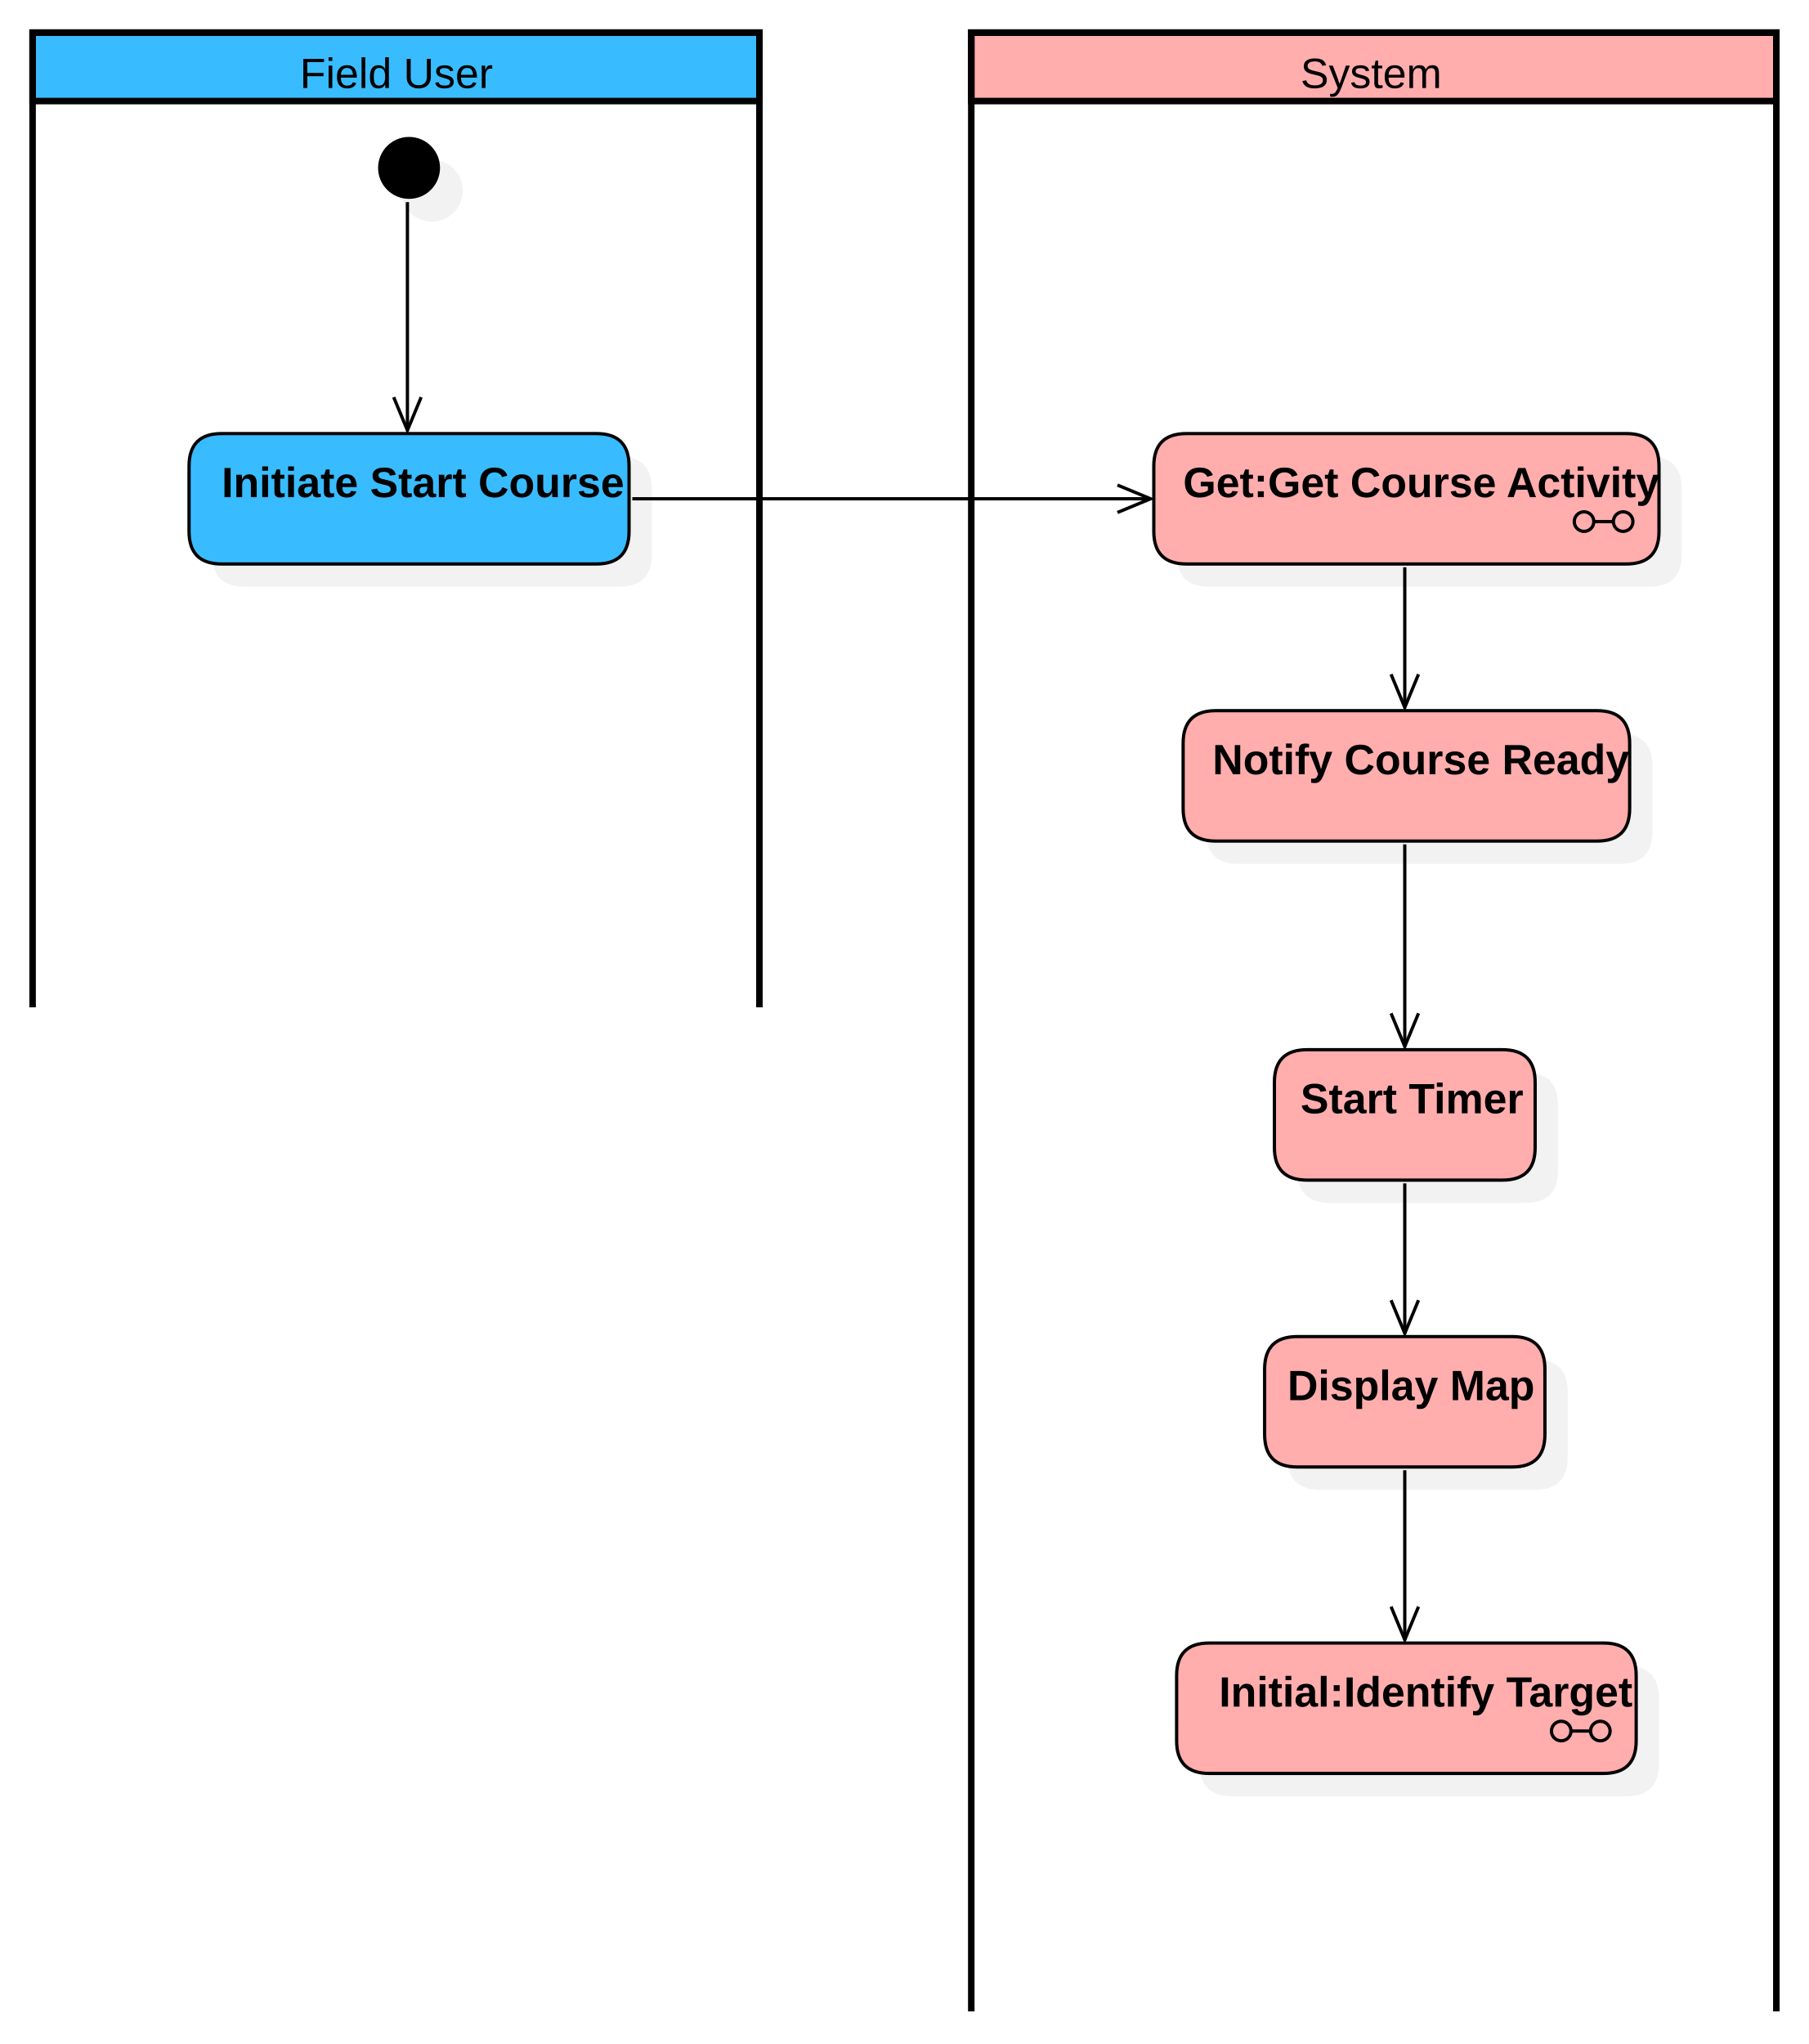
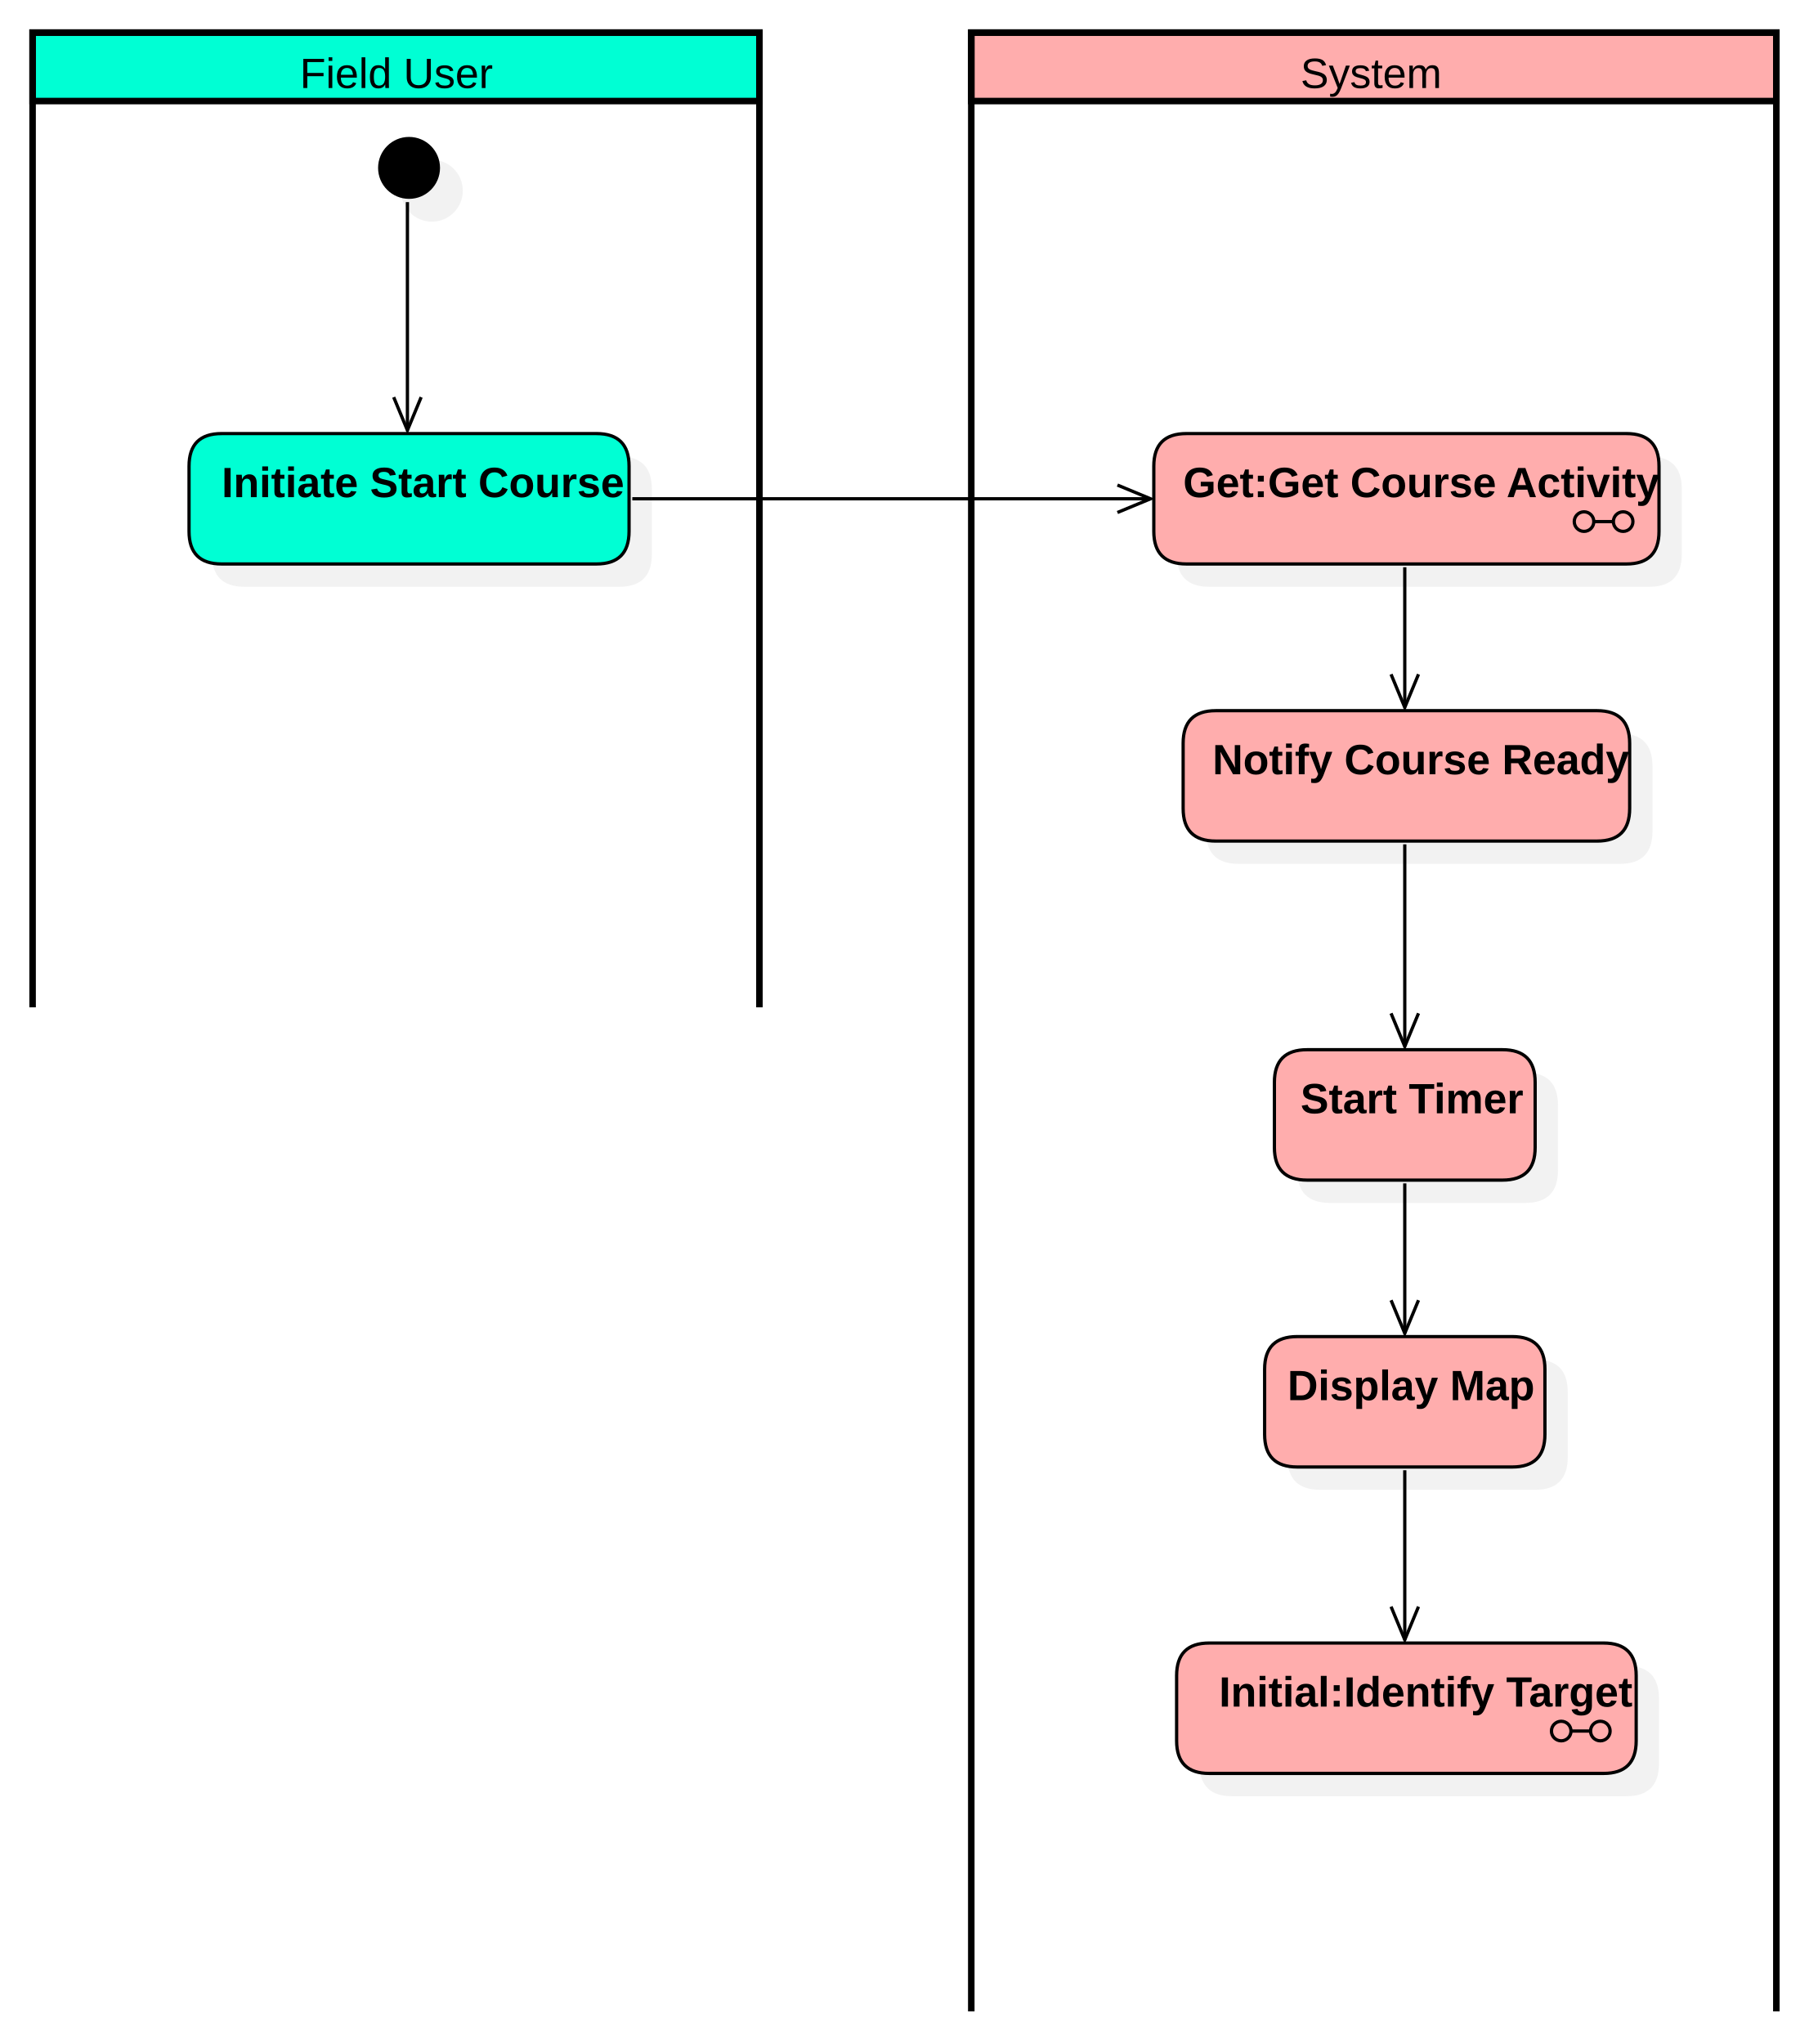
<svg xmlns="http://www.w3.org/2000/svg" version="1.1" width="555" height="627">
  <defs />
  <g>
+     <g transform="translate(-118,-134) scale(1,1)">
+       <rect fill="#00ffd4" stroke="none" x="128" y="144" width="223" height="21" />
+     </g>
+     <g transform="translate(-118,-134) scale(1,1)">
+       <path fill="none" stroke="#000000" d="M 128 144 L 351 144 L 351 165 L 128 165 L 128 144 Z Z" stroke-miterlimit="10" stroke-width="2" />
+     </g>
+     <g transform="translate(-118,-134) scale(1,1)">
+       <path fill="none" stroke="#000000" d="M 128 443 L 128 144 L 351 144 L 351 443" stroke-miterlimit="10" stroke-width="2" />
+     </g>
+     <g transform="translate(-118,-134) scale(1,1)">
+       <g>
+         <path fill="none" stroke="none" />
+         <text fill="#000000" stroke="none" font-family="Arial" font-size="13px" font-style="normal" font-weight="normal" text-decoration="none" x="210" y="161">Field User</text>
+       </g>
+     </g>
    <g transform="translate(-118,-134) scale(1,1)">
      <path fill="#C0C0C0" stroke="none" d="M 241 192.5 C 241 187.253 245.253 183 250.5 183 C 255.747 183 260 187.253 260 192.5 C 260 197.747 255.747 202 250.5 202 C 245.253 202 241 197.747 241 192.5 Z" opacity="0.2" />
    </g>
    <g transform="translate(-118,-134) scale(1,1)">
      <path fill="#000000" stroke="none" d="M 234 185.5 C 234 180.253 238.253 176 243.5 176 C 248.747 176 253 180.253 253 185.5 C 253 190.747 248.747 195 243.5 195 C 238.253 195 234 190.747 234 185.5 Z" />
    </g>
    <g transform="translate(-118,-134) scale(1,1)">
      <path fill="#C0C0C0" stroke="none" d="M 193 274 L 308 274 Q 318 274 318 284 L 318 304 Q 318 314 308 314 L 193 314 Q 183 314 183 304 L 183 284 Q 183 274 193 274 Z" opacity="0.2" />
    </g>
    <g transform="translate(-118,-134) scale(1,1)">
-       <path fill="#38bcff" stroke="none" d="M 186 267 L 301 267 Q 311 267 311 277 L 311 297 Q 311 307 301 307 L 186 307 Q 176 307 176 297 L 176 277 Q 176 267 186 267 Z" />
+       <path fill="#00ffd4" stroke="none" d="M 186 267 L 301 267 Q 311 267 311 277 L 311 297 Q 311 307 301 307 L 186 307 Q 176 307 176 297 L 176 277 Q 176 267 186 267 Z" />
    </g>
    <g transform="translate(-118,-134) scale(1,1)">
      <path fill="none" stroke="#000000" d="M 186 267 L 301 267 Q 311 267 311 277 L 311 297 Q 311 307 301 307 L 186 307 Q 176 307 176 297 L 176 277 Q 176 267 186 267 Z" stroke-miterlimit="10" />
    </g>
    <g transform="translate(-118,-134) scale(1,1)">
      <g>
        <path fill="none" stroke="none" />
        <text fill="#000000" stroke="none" font-family="Arial" font-size="13px" font-style="normal" font-weight="bold" text-decoration="none" x="186" y="286.5">Initiate Start Course</text>
      </g>
    </g>
    <g transform="translate(-118,-134) scale(1,1)">
      <path fill="#C0C0C0" stroke="none" d="M 489 274 L 624 274 Q 634 274 634 284 L 634 304 Q 634 314 624 314 L 489 314 Q 479 314 479 304 L 479 284 Q 479 274 489 274 Z" opacity="0.2" />
    </g>
    <g transform="translate(-118,-134) scale(1,1)">
      <path fill="#ffadad" stroke="none" d="M 482 267 L 617 267 Q 627 267 627 277 L 627 297 Q 627 307 617 307 L 482 307 Q 472 307 472 297 L 472 277 Q 472 267 482 267 Z" />
    </g>
    <g transform="translate(-118,-134) scale(1,1)">
      <path fill="none" stroke="#000000" d="M 482 267 L 617 267 Q 627 267 627 277 L 627 297 Q 627 307 617 307 L 482 307 Q 472 307 472 297 L 472 277 Q 472 267 482 267 Z" stroke-miterlimit="10" />
    </g>
    <g transform="translate(-118,-134) scale(1,1)">
      <path fill="none" stroke="#000000" d="M 601 294 C 601 292.343 602.343 291 604 291 C 605.657 291 607 292.343 607 294 C 607 295.657 605.657 297 604 297 C 602.343 297 601 295.657 601 294 Z" stroke-miterlimit="10" />
    </g>
    <g transform="translate(-118,-134) scale(1,1)">
      <path fill="none" stroke="#000000" d="M 607 294 L 613 294" stroke-miterlimit="10" />
    </g>
    <g transform="translate(-118,-134) scale(1,1)">
      <path fill="none" stroke="#000000" d="M 613 294 C 613 292.343 614.343 291 616 291 C 617.657 291 619 292.343 619 294 C 619 295.657 617.657 297 616 297 C 614.343 297 613 295.657 613 294 Z" stroke-miterlimit="10" />
    </g>
    <g transform="translate(-118,-134) scale(1,1)">
      <g>
        <path fill="none" stroke="none" />
        <text fill="#000000" stroke="none" font-family="Arial" font-size="13px" font-style="normal" font-weight="bold" text-decoration="none" x="481" y="286.5">Get:Get Course Activity</text>
      </g>
    </g>
    <g transform="translate(-118,-134) scale(1,1)">
      <path fill="#C0C0C0" stroke="none" d="M 498 359 L 615 359 Q 625 359 625 369 L 625 389 Q 625 399 615 399 L 498 399 Q 488 399 488 389 L 488 369 Q 488 359 498 359 Z" opacity="0.2" />
    </g>
    <g transform="translate(-118,-134) scale(1,1)">
      <path fill="#ffadad" stroke="none" d="M 491 352 L 608 352 Q 618 352 618 362 L 618 382 Q 618 392 608 392 L 491 392 Q 481 392 481 382 L 481 362 Q 481 352 491 352 Z" />
    </g>
    <g transform="translate(-118,-134) scale(1,1)">
      <path fill="none" stroke="#000000" d="M 491 352 L 608 352 Q 618 352 618 362 L 618 382 Q 618 392 608 392 L 491 392 Q 481 392 481 382 L 481 362 Q 481 352 491 352 Z" stroke-miterlimit="10" />
    </g>
    <g transform="translate(-118,-134) scale(1,1)">
      <g>
        <path fill="none" stroke="none" />
        <text fill="#000000" stroke="none" font-family="Arial" font-size="13px" font-style="normal" font-weight="bold" text-decoration="none" x="490" y="371.5">Notify Course Ready</text>
      </g>
    </g>
    <g transform="translate(-118,-134) scale(1,1)">
      <path fill="#C0C0C0" stroke="none" d="M 526 463 L 586 463 Q 596 463 596 473 L 596 493 Q 596 503 586 503 L 526 503 Q 516 503 516 493 L 516 473 Q 516 463 526 463 Z" opacity="0.2" />
    </g>
    <g transform="translate(-118,-134) scale(1,1)">
      <path fill="#ffadad" stroke="none" d="M 519 456 L 579 456 Q 589 456 589 466 L 589 486 Q 589 496 579 496 L 519 496 Q 509 496 509 486 L 509 466 Q 509 456 519 456 Z" />
    </g>
    <g transform="translate(-118,-134) scale(1,1)">
      <path fill="none" stroke="#000000" d="M 519 456 L 579 456 Q 589 456 589 466 L 589 486 Q 589 496 579 496 L 519 496 Q 509 496 509 486 L 509 466 Q 509 456 519 456 Z" stroke-miterlimit="10" />
    </g>
    <g transform="translate(-118,-134) scale(1,1)">
      <g>
        <path fill="none" stroke="none" />
        <text fill="#000000" stroke="none" font-family="Arial" font-size="13px" font-style="normal" font-weight="bold" text-decoration="none" x="517" y="475.5">Start Timer</text>
      </g>
    </g>
    <g transform="translate(-118,-134) scale(1,1)">
      <path fill="#C0C0C0" stroke="none" d="M 523 551 L 589 551 Q 599 551 599 561 L 599 581 Q 599 591 589 591 L 523 591 Q 513 591 513 581 L 513 561 Q 513 551 523 551 Z" opacity="0.2" />
    </g>
    <g transform="translate(-118,-134) scale(1,1)">
      <path fill="#ffadad" stroke="none" d="M 516 544 L 582 544 Q 592 544 592 554 L 592 574 Q 592 584 582 584 L 516 584 Q 506 584 506 574 L 506 554 Q 506 544 516 544 Z" />
    </g>
    <g transform="translate(-118,-134) scale(1,1)">
      <path fill="none" stroke="#000000" d="M 516 544 L 582 544 Q 592 544 592 554 L 592 574 Q 592 584 582 584 L 516 584 Q 506 584 506 574 L 506 554 Q 506 544 516 544 Z" stroke-miterlimit="10" />
    </g>
    <g transform="translate(-118,-134) scale(1,1)">
      <g>
        <path fill="none" stroke="none" />
        <text fill="#000000" stroke="none" font-family="Arial" font-size="13px" font-style="normal" font-weight="bold" text-decoration="none" x="513" y="563.5">Display Map</text>
      </g>
    </g>
    <g transform="translate(-118,-134) scale(1,1)">
      <path fill="none" stroke="#000000" d="M 243 196 L 243 266" stroke-miterlimit="10" />
    </g>
    <g transform="translate(-118,-134) scale(1,1)">
      <path fill="none" stroke="#000000" d="M 238.79 255.837 L 243 266 L 247.21 255.837" stroke-miterlimit="10" />
    </g>
    <g transform="translate(-118,-134) scale(1,1)">
      <path fill="none" stroke="#000000" d="M 312 287 L 471 287" stroke-miterlimit="10" />
    </g>
    <g transform="translate(-118,-134) scale(1,1)">
      <path fill="none" stroke="#000000" d="M 460.837 291.21 L 471 287 L 460.837 282.79" stroke-miterlimit="10" />
    </g>
    <g transform="translate(-118,-134) scale(1,1)">
      <path fill="none" stroke="#000000" d="M 549 308 L 549 351" stroke-miterlimit="10" />
    </g>
    <g transform="translate(-118,-134) scale(1,1)">
      <path fill="none" stroke="#000000" d="M 544.79 340.837 L 549 351 L 553.21 340.837" stroke-miterlimit="10" />
    </g>
    <g transform="translate(-118,-134) scale(1,1)">
      <path fill="none" stroke="#000000" d="M 549 393 L 549 455" stroke-miterlimit="10" />
    </g>
    <g transform="translate(-118,-134) scale(1,1)">
      <path fill="none" stroke="#000000" d="M 544.79 444.837 L 549 455 L 553.21 444.837" stroke-miterlimit="10" />
    </g>
    <g transform="translate(-118,-134) scale(1,1)">
      <path fill="none" stroke="#000000" d="M 549 497 L 549 543" stroke-miterlimit="10" />
    </g>
    <g transform="translate(-118,-134) scale(1,1)">
      <path fill="none" stroke="#000000" d="M 544.79 532.837 L 549 543 L 553.21 532.837" stroke-miterlimit="10" />
    </g>
    <g transform="translate(-118,-134) scale(1,1)">
      <path fill="#C0C0C0" stroke="none" d="M 496 645 L 617 645 Q 627 645 627 655 L 627 675 Q 627 685 617 685 L 496 685 Q 486 685 486 675 L 486 655 Q 486 645 496 645 Z" opacity="0.2" />
    </g>
    <g transform="translate(-118,-134) scale(1,1)">
      <path fill="#ffadad" stroke="none" d="M 489 638 L 610 638 Q 620 638 620 648 L 620 668 Q 620 678 610 678 L 489 678 Q 479 678 479 668 L 479 648 Q 479 638 489 638 Z" />
    </g>
    <g transform="translate(-118,-134) scale(1,1)">
      <path fill="none" stroke="#000000" d="M 489 638 L 610 638 Q 620 638 620 648 L 620 668 Q 620 678 610 678 L 489 678 Q 479 678 479 668 L 479 648 Q 479 638 489 638 Z" stroke-miterlimit="10" />
    </g>
    <g transform="translate(-118,-134) scale(1,1)">
      <path fill="none" stroke="#000000" d="M 594 665 C 594 663.343 595.343 662 597 662 C 598.657 662 600 663.343 600 665 C 600 666.657 598.657 668 597 668 C 595.343 668 594 666.657 594 665 Z" stroke-miterlimit="10" />
    </g>
    <g transform="translate(-118,-134) scale(1,1)">
      <path fill="none" stroke="#000000" d="M 600 665 L 606 665" stroke-miterlimit="10" />
    </g>
    <g transform="translate(-118,-134) scale(1,1)">
      <path fill="none" stroke="#000000" d="M 606 665 C 606 663.343 607.343 662 609 662 C 610.657 662 612 663.343 612 665 C 612 666.657 610.657 668 609 668 C 607.343 668 606 666.657 606 665 Z" stroke-miterlimit="10" />
    </g>
    <g transform="translate(-118,-134) scale(1,1)">
      <g>
        <path fill="none" stroke="none" />
        <text fill="#000000" stroke="none" font-family="Arial" font-size="13px" font-style="normal" font-weight="bold" text-decoration="none" x="492" y="657.5">Initial:Identify Target</text>
      </g>
    </g>
    <g transform="translate(-118,-134) scale(1,1)">
      <path fill="none" stroke="#000000" d="M 549 585 L 549 637" stroke-miterlimit="10" />
    </g>
    <g transform="translate(-118,-134) scale(1,1)">
      <path fill="none" stroke="#000000" d="M 544.79 626.837 L 549 637 L 553.21 626.837" stroke-miterlimit="10" />
    </g>
    <g transform="translate(-118,-134) scale(1,1)">
-       <rect fill="#38bcff" stroke="none" x="128" y="144" width="223" height="21" />
-     </g>
-     <g transform="translate(-118,-134) scale(1,1)">
-       <path fill="none" stroke="#000000" d="M 128 144 L 351 144 L 351 165 L 128 165 L 128 144 Z Z" stroke-miterlimit="10" stroke-width="2" />
-     </g>
-     <g transform="translate(-118,-134) scale(1,1)">
-       <path fill="none" stroke="#000000" d="M 128 443 L 128 144 L 351 144 L 351 443" stroke-miterlimit="10" stroke-width="2" />
-     </g>
-     <g transform="translate(-118,-134) scale(1,1)">
-       <g>
-         <path fill="none" stroke="none" />
-         <text fill="#000000" stroke="none" font-family="Arial" font-size="13px" font-style="normal" font-weight="normal" text-decoration="none" x="210" y="161">Field User</text>
-       </g>
-     </g>
-     <g transform="translate(-118,-134) scale(1,1)">
      <rect fill="#ffadad" stroke="none" x="416" y="144" width="247" height="21" />
    </g>
    <g transform="translate(-118,-134) scale(1,1)">
      <path fill="none" stroke="#000000" d="M 416 144 L 663 144 L 663 165 L 416 165 L 416 144 Z Z" stroke-miterlimit="10" stroke-width="2" />
    </g>
    <g transform="translate(-118,-134) scale(1,1)">
      <path fill="none" stroke="#000000" d="M 416 751 L 416 144 L 663 144 L 663 751" stroke-miterlimit="10" stroke-width="2" />
    </g>
    <g transform="translate(-118,-134) scale(1,1)">
      <g>
        <path fill="none" stroke="none" />
        <text fill="#000000" stroke="none" font-family="Arial" font-size="13px" font-style="normal" font-weight="normal" text-decoration="none" x="517" y="161">System</text>
      </g>
    </g>
  </g>
</svg>
